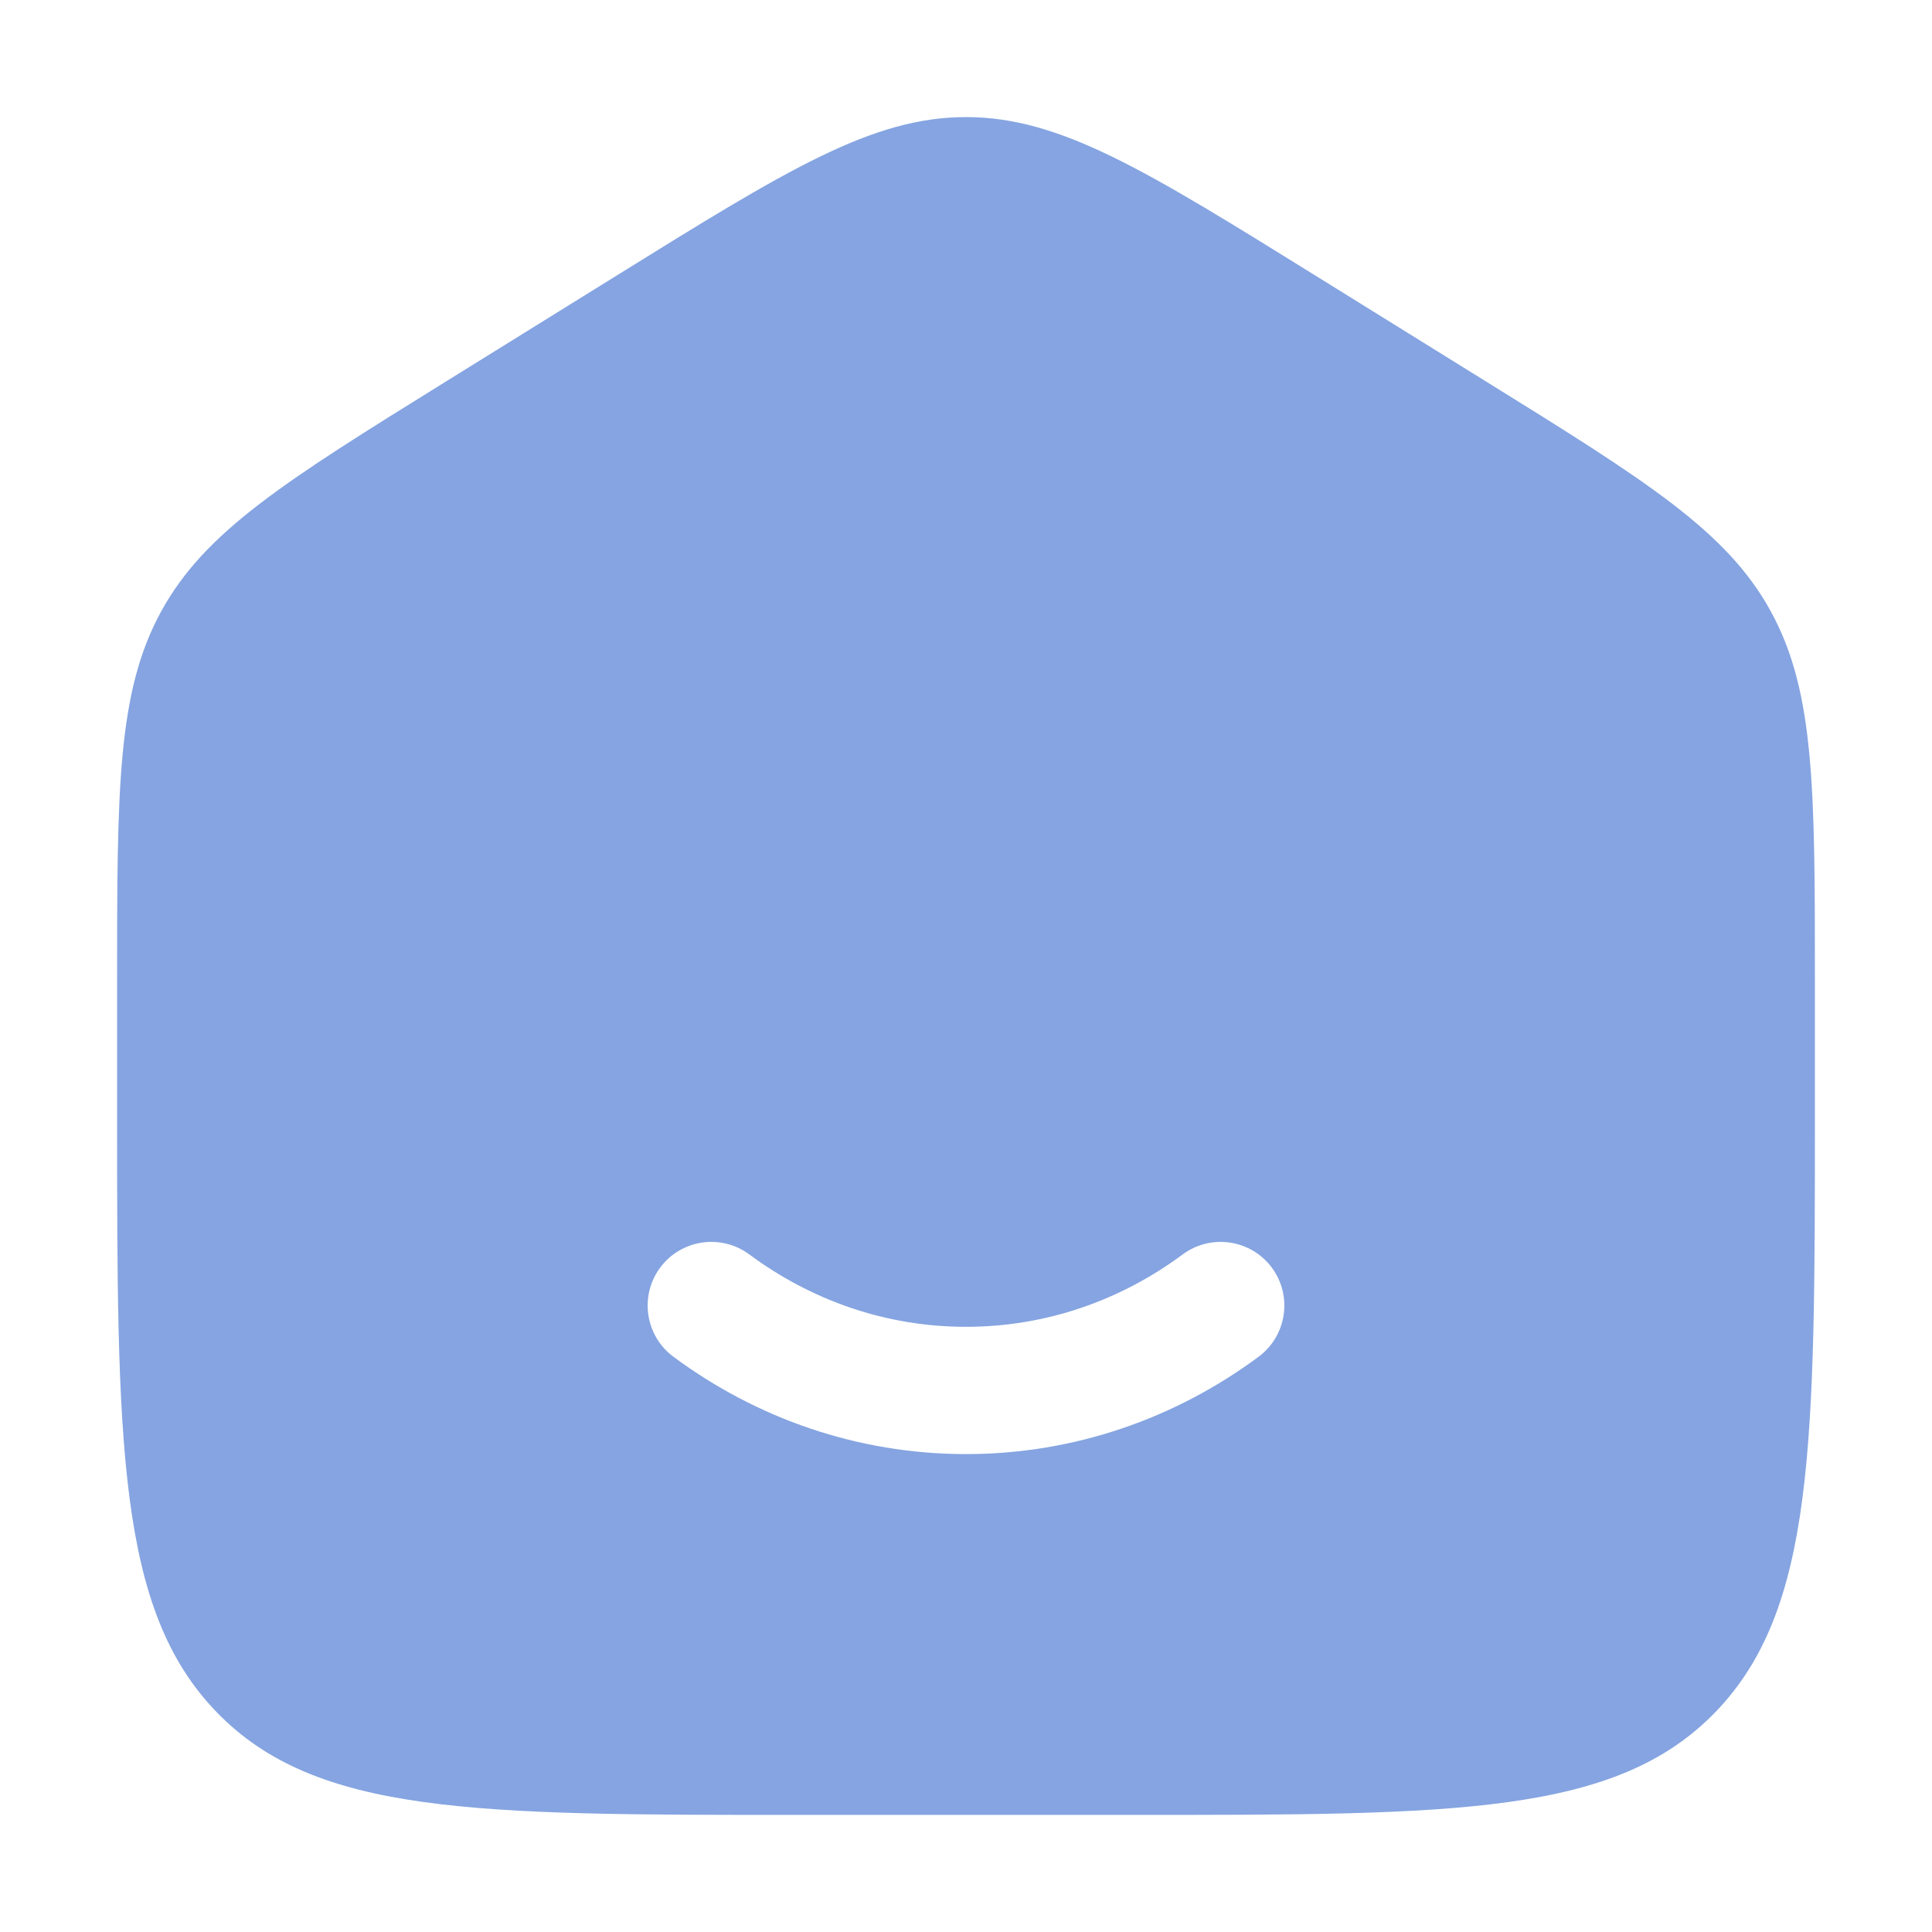
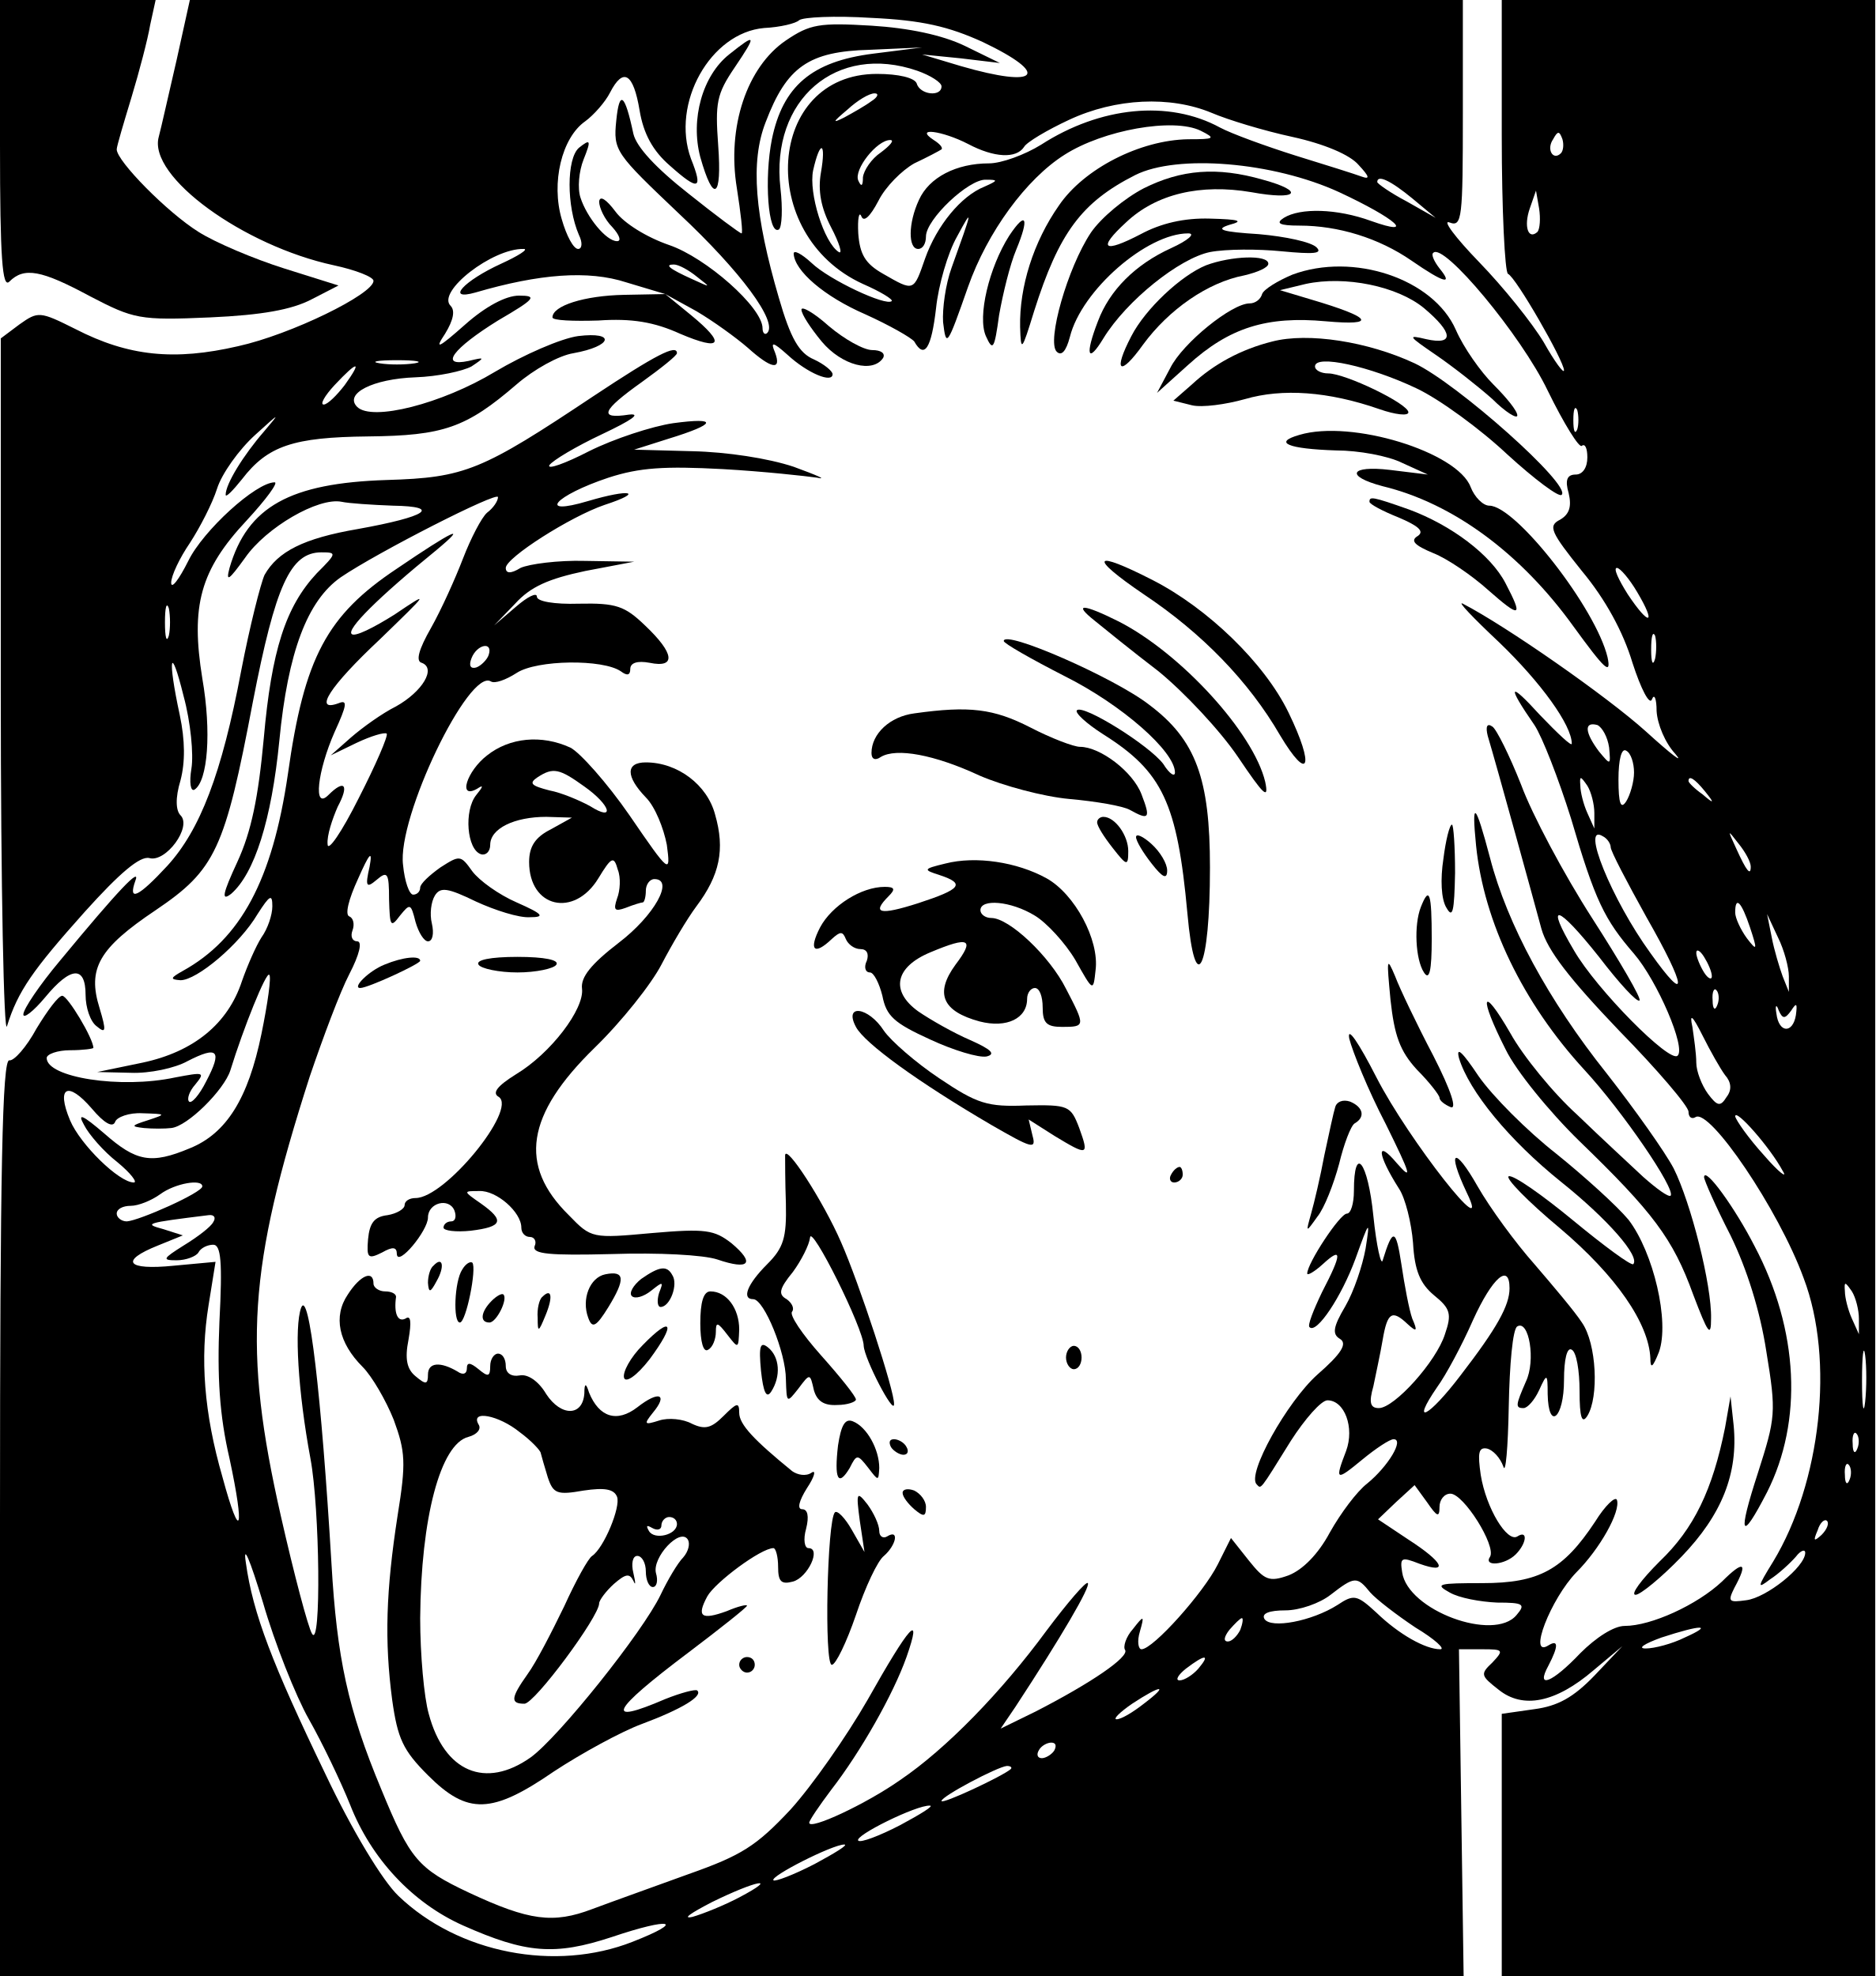
- <svg xmlns="http://www.w3.org/2000/svg" width="33" height="33" viewBox="0 0 33 33" fill="none">
-   <path fill-rule="evenodd" clip-rule="evenodd" d="M2.753 10.443C2 11.818 2 13.477 2 16.796V19.001C2 24.657 2 27.486 3.699 29.243C5.398 31 8.132 31 13.6 31H19.4C24.868 31 27.602 31 29.301 29.243C31 27.486 31 24.657 31 19.001V16.796C31 13.477 31 11.818 30.247 10.443C29.494 9.068 28.119 8.214 25.368 6.507L22.468 4.707C19.56 2.902 18.107 2 16.5 2C14.893 2 13.44 2.902 10.532 4.707L7.632 6.507C4.881 8.214 3.506 9.068 2.753 10.443ZM12.798 21.426C12.315 21.069 11.634 21.17 11.276 21.652C10.919 22.135 11.02 22.816 11.502 23.174C12.912 24.219 14.637 24.837 16.5 24.837C18.363 24.837 20.088 24.219 21.498 23.174C21.98 22.816 22.081 22.135 21.724 21.652C21.366 21.17 20.685 21.069 20.202 21.426C19.146 22.209 17.872 22.663 16.5 22.663C15.128 22.663 13.854 22.209 12.798 21.426Z" fill="#85A4E1" />
+ <svg xmlns="http://www.w3.org/2000/svg" version="1.0" width="241pt" height="254pt" viewBox="0 0 241 254" preserveAspectRatio="xMidYMid meet">
+   <g transform="translate(0,254) scale(0.1,-0.1)" fill="#000000" stroke="none">
+     <path d="M0 2353 c0 -145 3 -184 12 -175 19 19 41 15 104 -19 56 -29 63 -31 154 -27 67 3 105 10 130 23 l35 18 -70 22 c-38 12 -88 33 -110 47 -40 25 -105 91 -105 106 0 4 9 34 19 67 10 33 21 75 24 93 l7 32 -100 0 -100 0 0 -187z" />
+     <path d="M227 2463 c-10 -43 -20 -88 -23 -99 -14 -51 109 -140 225 -165 28 -6 51 -15 51 -20 0 -17 -106 -69 -174 -84 -82 -19 -141 -13 -209 22 -46 23 -48 23 -72 6 l-24 -18 0 -455 c0 -250 4 -443 8 -429 14 45 33 72 100 147 45 50 71 72 83 69 21 -6 55 40 40 55 -6 6 -7 22 0 45 6 23 6 51 -1 84 -16 74 -12 93 5 24 9 -33 13 -75 10 -93 -3 -18 -1 -30 4 -27 17 11 22 74 10 143 -15 93 -3 139 57 203 25 27 41 49 36 49 -24 0 -92 -62 -111 -101 -12 -24 -22 -37 -22 -28 0 9 11 32 24 51 13 20 29 51 35 70 6 19 28 50 49 69 32 29 33 30 11 4 -26 -30 -49 -67 -49 -81 0 -4 9 5 21 20 33 43 66 54 162 55 97 1 126 11 191 67 22 19 54 37 73 40 50 9 55 28 6 22 -22 -3 -70 -24 -107 -46 -68 -41 -158 -64 -177 -45 -17 17 20 36 75 38 29 1 61 8 72 14 18 12 17 12 -4 7 -38 -8 -20 16 38 52 48 28 51 32 27 32 -17 0 -43 -14 -69 -37 -35 -31 -40 -33 -26 -12 11 18 13 30 7 36 -18 18 54 74 94 73 7 0 -7 -9 -29 -19 -48 -22 -72 -48 -33 -37 82 24 145 29 194 13 l50 -15 -53 -1 c-51 -1 -92 -14 -92 -29 0 -4 27 -5 59 -4 43 3 72 -2 105 -17 54 -23 59 -13 14 24 l-33 27 40 -22 c22 -13 51 -34 66 -47 30 -27 44 -30 35 -6 -6 14 -3 14 16 -3 26 -24 58 -37 58 -25 0 4 -11 13 -24 19 -19 8 -30 27 -45 79 -31 106 -37 175 -17 226 27 71 55 91 134 93 l67 3 -63 -8 c-79 -10 -116 -42 -130 -110 -10 -50 -5 -124 9 -116 4 3 5 27 2 53 -13 114 72 187 176 151 17 -6 31 -15 31 -20 0 -14 -28 -11 -32 4 -3 7 -23 12 -51 12 -142 0 -156 -207 -18 -270 23 -10 39 -20 37 -22 -7 -7 -80 27 -103 49 -13 12 -23 17 -23 12 1 -22 39 -55 92 -78 31 -14 59 -30 63 -35 13 -23 22 -9 28 43 3 29 15 71 27 92 21 39 20 35 -7 -40 -8 -22 -12 -53 -11 -70 4 -33 5 -32 32 45 25 71 75 139 124 170 50 32 140 48 175 31 20 -10 18 -11 -16 -11 -62 -1 -134 -38 -166 -85 -33 -47 -51 -105 -50 -156 1 -33 2 -32 18 20 32 101 61 140 130 175 54 27 177 17 262 -22 73 -34 100 -58 41 -37 -44 16 -91 17 -112 4 -11 -7 -6 -10 20 -10 50 0 102 -16 144 -45 42 -29 54 -32 36 -10 -7 9 -11 18 -8 20 13 14 113 -106 147 -177 21 -43 41 -75 44 -71 4 3 7 -3 7 -15 0 -13 -6 -22 -15 -22 -11 0 -14 -7 -9 -24 4 -17 1 -27 -11 -34 -16 -8 -12 -16 28 -66 30 -36 53 -78 65 -118 11 -34 22 -55 25 -47 3 8 6 1 6 -15 1 -17 11 -41 24 -55 12 -14 -5 -1 -38 29 -50 45 -179 135 -235 164 -8 4 13 -18 47 -50 53 -51 93 -106 93 -130 0 -4 -18 13 -41 37 -40 44 -43 39 -7 -13 10 -15 31 -69 47 -120 31 -106 43 -130 81 -174 30 -35 67 -121 56 -131 -10 -10 -104 85 -133 135 -38 64 -22 60 32 -8 26 -34 49 -59 52 -56 3 2 -25 50 -61 106 -36 56 -77 133 -91 171 -15 38 -32 72 -37 75 -7 5 -9 0 -6 -12 12 -40 59 -211 69 -248 8 -28 36 -64 100 -131 49 -50 89 -97 89 -104 0 -7 4 -10 9 -7 18 12 107 -119 139 -207 40 -105 22 -263 -39 -364 -21 -34 -21 -36 -4 -23 11 7 26 21 33 29 6 8 12 10 12 5 0 -18 -50 -58 -76 -61 -22 -3 -24 -2 -15 16 18 33 12 36 -16 8 -32 -30 -91 -57 -125 -57 -14 0 -37 -15 -57 -35 -36 -38 -58 -47 -41 -16 13 25 13 34 0 26 -27 -17 3 60 36 94 30 30 57 78 52 93 -2 5 -15 -7 -28 -28 -41 -62 -72 -79 -145 -79 -56 0 -62 -1 -42 -12 12 -7 39 -12 61 -13 34 0 37 -2 25 -16 -29 -35 -140 6 -147 55 -3 19 -1 20 22 11 39 -14 31 2 -14 31 l-39 26 23 22 24 22 16 -22 c13 -19 16 -20 16 -6 0 9 6 17 14 17 17 0 59 -67 51 -81 -9 -13 19 -11 33 3 14 14 16 32 2 23 -13 -8 -40 36 -47 79 -4 28 -3 36 8 34 8 -2 17 -12 21 -23 3 -11 6 24 7 77 1 53 5 100 11 103 15 9 24 -44 11 -71 -13 -30 -14 -34 -3 -34 5 0 14 10 20 23 10 22 11 22 11 -5 1 -48 21 -31 21 18 0 27 4 43 10 39 6 -3 10 -27 10 -53 0 -34 3 -43 10 -32 15 24 12 93 -7 120 -9 14 -37 47 -61 75 -24 27 -57 72 -73 100 -30 53 -40 47 -14 -8 35 -72 -75 68 -116 148 -23 45 -38 67 -35 50 4 -16 24 -66 47 -110 32 -65 35 -74 14 -50 -27 32 -25 11 3 -33 8 -12 16 -44 18 -70 2 -35 9 -52 27 -67 21 -17 23 -24 14 -50 -11 -35 -65 -95 -85 -95 -11 0 -13 7 -7 28 3 15 9 42 12 60 6 35 12 39 32 20 12 -11 13 -9 6 7 -4 11 -10 43 -14 70 -7 46 -11 47 -24 5 -2 -8 -8 18 -12 57 -7 70 -25 93 -25 32 0 -16 -4 -29 -9 -29 -9 0 -51 -64 -51 -77 0 -3 9 2 20 12 25 23 25 14 -1 -36 -11 -23 -19 -43 -16 -45 9 -9 41 39 59 88 18 50 19 51 13 13 -4 -22 -15 -55 -26 -74 -16 -27 -17 -36 -7 -42 10 -6 2 -19 -29 -46 -39 -35 -91 -128 -78 -141 6 -6 3 -10 44 56 18 28 39 52 47 52 22 0 35 -35 24 -65 -15 -39 -13 -39 21 -11 17 14 35 26 40 26 14 0 -7 -35 -34 -57 -13 -10 -34 -38 -48 -63 -15 -28 -35 -48 -53 -55 -25 -9 -31 -6 -51 19 l-23 29 -17 -34 c-18 -36 -83 -109 -98 -109 -4 0 -6 10 -2 23 6 21 5 21 -9 3 -9 -10 -13 -23 -10 -27 5 -9 -43 -42 -115 -79 l-45 -22 19 28 c59 90 97 155 93 159 -2 3 -26 -25 -53 -61 -58 -79 -129 -152 -188 -192 -44 -31 -117 -65 -117 -55 0 3 13 22 28 42 38 49 80 123 97 171 21 60 4 41 -50 -55 -27 -47 -71 -110 -99 -141 -44 -47 -63 -59 -131 -83 -44 -16 -100 -36 -124 -45 -50 -19 -81 -15 -158 21 -66 31 -76 43 -113 133 -43 103 -57 169 -64 290 -13 218 -29 354 -39 329 -9 -25 -4 -108 12 -194 12 -64 14 -246 2 -225 -5 8 -23 76 -40 151 -49 216 -42 319 37 565 17 50 39 109 51 132 13 25 17 42 10 42 -6 0 -9 6 -6 14 3 8 1 16 -4 18 -6 2 -1 22 11 48 15 34 19 38 15 16 -6 -26 -4 -28 9 -17 14 12 16 9 16 -25 1 -35 2 -37 14 -21 13 16 14 16 20 -8 4 -14 11 -25 16 -25 6 0 8 10 5 23 -3 12 -1 28 4 36 7 11 16 10 53 -8 24 -11 55 -21 69 -20 20 0 17 4 -17 19 -23 10 -48 28 -57 40 -15 21 -16 21 -41 5 -14 -10 -26 -21 -26 -26 0 -5 -4 -9 -9 -9 -5 0 -11 17 -13 38 -8 61 85 254 113 236 5 -3 19 2 33 11 26 17 111 18 134 2 8 -6 12 -5 12 3 0 8 9 11 25 8 34 -7 32 12 -6 48 -26 25 -37 29 -85 28 -32 -1 -54 3 -54 9 0 6 -12 0 -27 -13 l-28 -24 27 28 c20 22 43 32 90 42 l63 12 -63 1 c-35 1 -72 -4 -83 -9 -13 -8 -19 -7 -19 0 0 13 83 66 127 81 52 17 33 21 -21 5 -67 -20 -43 7 26 30 40 13 72 15 147 11 53 -3 107 -9 121 -11 14 -3 0 3 -30 14 -33 11 -86 19 -130 20 l-75 2 44 14 c62 19 65 28 6 20 -27 -4 -76 -20 -108 -36 -31 -16 -54 -24 -51 -18 4 6 34 24 68 40 38 18 51 27 34 25 -39 -6 -35 5 17 42 25 18 45 34 45 37 0 12 -27 -2 -107 -55 -144 -96 -165 -105 -266 -108 -124 -4 -179 -34 -202 -113 -5 -19 -1 -16 20 13 27 39 94 78 124 72 9 -2 39 -4 66 -5 63 -1 44 -14 -45 -30 -70 -12 -103 -29 -120 -59 -5 -11 -19 -66 -30 -123 -25 -133 -53 -205 -95 -251 -37 -40 -51 -47 -41 -19 7 18 -21 -11 -97 -103 -26 -31 -47 -62 -47 -69 0 -6 13 4 28 22 33 40 52 41 52 3 0 -16 6 -34 14 -40 12 -10 13 -7 4 23 -16 51 -1 77 72 126 77 52 89 78 125 268 29 149 48 192 88 192 20 0 20 -1 -6 -27 -40 -43 -58 -99 -68 -212 -7 -76 -16 -120 -34 -159 -19 -41 -21 -51 -8 -41 30 26 52 95 62 197 11 114 36 180 79 210 47 32 202 111 202 103 0 -5 -6 -14 -14 -20 -7 -6 -21 -33 -31 -59 -10 -26 -28 -66 -41 -89 -16 -28 -20 -43 -12 -45 19 -7 1 -37 -33 -56 -18 -9 -43 -27 -58 -40 l-26 -23 33 16 c19 9 36 14 39 12 2 -3 -14 -40 -36 -83 -22 -44 -40 -70 -40 -59 -1 11 6 32 13 48 15 28 9 36 -12 15 -20 -20 -14 31 8 81 16 35 17 42 5 37 -33 -12 -11 22 53 82 64 62 65 63 19 32 -27 -17 -51 -29 -55 -25 -7 6 34 47 109 108 42 35 21 25 -51 -24 -90 -60 -119 -114 -140 -264 -20 -137 -61 -212 -135 -253 -16 -9 -17 -11 -3 -12 21 0 76 46 99 85 16 25 19 26 19 10 0 -11 -6 -29 -14 -40 -7 -11 -18 -36 -25 -56 -18 -55 -62 -91 -128 -105 l-58 -12 43 -1 c24 -1 57 6 73 15 39 20 45 14 24 -26 -9 -18 -19 -29 -22 -26 -3 3 0 13 8 22 13 16 11 16 -26 9 -70 -15 -165 0 -165 25 0 5 14 10 30 10 17 0 30 2 30 3 0 12 -33 67 -40 67 -5 0 -19 -19 -33 -42 -13 -24 -29 -42 -35 -41 -9 2 -12 -140 -12 -587 l0 -590 940 0 941 0 -3 210 -3 210 30 0 c27 0 28 -1 13 -17 -16 -15 -15 -17 8 -35 31 -25 73 -17 122 25 l37 31 -36 -38 c-27 -28 -47 -39 -77 -43 l-42 -6 0 -168 0 -169 240 0 240 0 0 1270 0 1270 -240 0 -240 0 0 -174 c0 -96 4 -176 8 -178 10 -4 72 -112 72 -124 0 -5 -12 11 -26 36 -15 25 -52 71 -83 103 -31 32 -48 55 -38 51 16 -6 17 5 17 140 l0 146 -818 0 -818 0 -17 -77z m1036 23 c88 -42 72 -60 -28 -31 l-50 15 50 -5 50 -6 -45 22 c-29 14 -72 23 -120 26 -67 4 -79 2 -110 -19 -50 -34 -76 -111 -63 -190 5 -32 8 -58 6 -58 -2 0 -33 23 -68 51 -42 33 -67 60 -71 77 -11 52 -18 57 -22 17 -4 -39 -1 -42 81 -120 79 -74 127 -139 113 -153 -3 -3 -6 0 -6 6 0 27 -73 91 -120 107 -29 10 -58 28 -69 43 -12 16 -20 21 -21 13 0 -8 7 -23 17 -33 9 -10 12 -18 6 -18 -14 0 -39 31 -47 56 -4 12 -2 34 4 49 10 25 9 27 -6 15 -16 -14 -16 -75 0 -112 5 -10 4 -18 -1 -18 -6 0 -15 17 -21 38 -14 47 0 105 30 126 11 8 26 25 32 37 17 33 30 25 38 -23 5 -30 17 -52 39 -71 37 -33 43 -31 27 9 -26 71 25 162 94 168 21 1 41 6 45 10 5 4 46 6 93 3 65 -3 99 -11 143 -31z m-143 -76 c-8 -6 -24 -15 -35 -21 -16 -8 -15 -6 4 10 13 12 28 21 35 21 6 0 4 -5 -4 -10z m437 -15 c21 -9 67 -23 104 -31 41 -9 74 -23 85 -36 14 -15 15 -19 4 -15 -8 3 -46 15 -85 27 -38 12 -82 28 -97 36 -66 36 -154 27 -230 -22 -21 -13 -51 -24 -67 -24 -42 0 -77 -18 -90 -47 -14 -30 -14 -63 -1 -63 6 0 10 7 10 16 0 22 55 74 77 73 16 0 16 -1 -2 -9 -30 -12 -61 -50 -76 -92 -15 -43 -14 -43 -54 -20 -23 13 -30 25 -32 52 -1 19 1 29 4 22 3 -8 11 -1 22 20 9 18 30 39 46 48 17 8 32 16 35 18 2 2 -2 7 -10 12 -26 17 11 12 44 -5 34 -18 62 -19 72 -4 3 6 30 22 58 35 60 28 130 31 183 9z m449 -52 c-10 -10 -19 5 -10 18 6 11 8 11 12 0 2 -7 1 -15 -2 -18z m-874 1 c-12 -8 -22 -23 -23 -32 0 -11 -2 -13 -6 -4 -6 14 24 52 41 52 6 0 0 -7 -12 -16z m-77 -26 c-4 -23 0 -45 13 -70 11 -21 15 -35 10 -32 -19 12 -39 76 -33 105 9 40 17 37 10 -3z m760 -33 l30 -25 -37 21 c-21 11 -38 23 -38 25 0 10 17 2 45 -21z m161 -43 c-12 -11 -18 7 -10 30 l8 23 4 -23 c2 -13 1 -26 -2 -30z m-1080 -58 c18 -14 18 -14 -6 -3 -31 14 -36 19 -24 19 6 0 19 -7 30 -16z m-363 -111 c-13 -2 -33 -2 -45 0 -13 2 -3 4 22 4 25 0 35 -2 23 -4z m-90 -28 c-10 -13 -22 -25 -27 -25 -5 0 1 11 14 25 30 32 36 32 13 0z m1584 -57 c-3 -7 -5 -2 -5 12 0 14 2 19 5 13 2 -7 2 -19 0 -25z m77 -209 c25 -42 16 -45 -12 -3 -12 19 -19 34 -14 34 4 0 16 -14 26 -31z m-1887 -56 c-3 -10 -5 -2 -5 17 0 19 2 27 5 18 2 -10 2 -26 0 -35z m1910 -30 c-3 -10 -5 -4 -5 12 0 17 2 24 5 18 2 -7 2 -21 0 -30z m-1499 5 c-2 -6 -10 -14 -16 -16 -7 -2 -10 2 -6 12 7 18 28 22 22 4z m1440 -119 c2 -23 2 -23 -13 -5 -18 24 -20 39 -2 34 6 -3 13 -15 15 -29z m32 -32 c0 -12 -5 -29 -10 -37 -7 -11 -10 -3 -10 28 0 26 4 41 10 37 6 -3 10 -16 10 -28z m-51 -52 l0 -20 -9 20 c-5 11 -9 27 -9 35 -1 13 0 13 9 0 5 -8 9 -24 9 -35z m142 28 c13 -16 12 -17 -3 -4 -10 7 -18 15 -18 17 0 8 8 3 21 -13z m-121 -72 c0 -5 21 -45 46 -90 52 -91 54 -115 5 -46 -50 69 -90 168 -61 150 6 -3 10 -10 10 -14z m180 -25 c0 -12 -5 -7 -19 24 -11 24 -11 24 3 6 9 -11 16 -24 16 -30z m-1 -78 c10 -30 9 -31 -4 -14 -8 11 -15 26 -15 33 0 22 8 14 19 -19z m50 -63 l0 -20 -8 20 c-4 11 -11 34 -14 50 l-6 30 14 -30 c8 -16 14 -39 14 -50z m-99 0 c0 -5 -5 -3 -10 5 -5 8 -10 20 -10 25 0 6 5 3 10 -5 5 -8 10 -19 10 -25z m-1864 -74 c-17 -83 -45 -128 -92 -147 -50 -21 -69 -17 -110 19 -28 24 -35 27 -26 11 6 -12 25 -34 43 -48 17 -14 26 -26 21 -26 -19 0 -69 49 -82 80 -18 43 -3 51 28 15 16 -19 27 -25 30 -17 2 6 18 12 35 11 31 -1 31 -1 7 -9 -22 -7 -22 -8 -5 -10 11 -1 27 -1 35 0 21 2 68 49 76 74 17 55 46 127 50 123 3 -2 -2 -37 -10 -76z m1871 37 c-3 -8 -6 -5 -6 6 -1 11 2 17 5 13 3 -3 4 -12 1 -19z m95 -7 c7 11 8 9 6 -6 -4 -24 -22 -23 -25 2 -2 11 0 13 3 4 5 -11 8 -11 16 0z m-85 -83 c8 -9 9 -19 2 -28 -8 -13 -12 -12 -24 4 -8 11 -15 29 -15 40 0 12 -3 32 -5 46 -4 18 0 15 13 -11 10 -20 23 -43 29 -51z m74 -123 c7 -11 -5 -2 -24 20 -20 22 -36 45 -37 50 0 11 45 -40 61 -70z m-2031 -20 c0 -8 -81 -44 -97 -45 -7 0 -13 5 -13 10 0 6 8 10 18 10 10 0 27 7 38 15 19 14 54 20 54 10z m14 -46 c-3 -6 -20 -19 -38 -30 -27 -17 -28 -19 -9 -19 12 0 25 5 28 10 3 6 12 10 19 10 10 0 12 -22 8 -99 -3 -71 0 -120 13 -176 20 -93 14 -109 -9 -24 -24 83 -29 153 -18 221 l9 56 -54 -5 c-60 -6 -70 6 -20 26 l32 13 -25 8 c-26 7 -23 8 58 18 7 1 10 -3 6 -9z m1666 -85 c0 -22 -16 -51 -63 -112 -41 -54 -65 -66 -30 -15 11 15 32 54 46 86 25 55 47 74 47 41z m449 -39 l0 -20 -9 20 c-5 11 -9 27 -9 35 -1 13 0 13 9 0 5 -8 9 -24 9 -35z m8 -107 c-2 -18 -4 -6 -4 27 0 33 2 48 4 33 2 -15 2 -42 0 -60z m-10 -60 c-3 -8 -6 -5 -6 6 -1 11 2 17 5 13 3 -3 4 -12 1 -19z m-10 -40 c-3 -8 -6 -5 -6 6 -1 11 2 17 5 13 3 -3 4 -12 1 -19z m-36 -71 c-10 -9 -11 -8 -5 6 3 10 9 15 12 12 3 -3 0 -11 -7 -18z m-1944 -237 c17 -30 41 -80 53 -110 27 -69 80 -126 145 -155 81 -36 118 -39 191 -15 77 26 96 21 27 -6 -99 -39 -224 -15 -301 59 -20 19 -59 83 -94 157 -68 141 -93 206 -102 271 -4 26 5 5 22 -51 15 -52 42 -120 59 -150z m1364 163 c8 -9 34 -29 58 -45 25 -15 39 -28 32 -28 -19 0 -53 19 -82 47 -25 23 -29 24 -50 10 -33 -21 -86 -31 -94 -18 -4 7 6 11 27 11 18 0 44 9 58 20 31 24 34 24 51 3z m-167 -48 c-4 -8 -11 -15 -16 -15 -6 0 -5 6 2 15 7 8 14 15 16 15 2 0 1 -7 -2 -15z m571 -10 c-16 -8 -39 -14 -50 -14 -11 0 -2 6 20 14 52 17 68 17 30 0z m-625 -40 c-7 -8 -18 -15 -24 -15 -6 0 -2 7 8 15 25 19 32 19 16 0z m-70 -45 c-14 -11 -29 -20 -35 -20 -5 0 4 9 20 20 38 25 48 25 15 0z m-115 -60 c-3 -5 -11 -10 -16 -10 -6 0 -7 5 -4 10 3 6 11 10 16 10 6 0 7 -4 4 -10z m-56 -24 c-10 -9 -89 -46 -89 -41 0 6 72 44 84 45 5 0 7 -2 5 -4z m-142 -72 c-27 -14 -51 -23 -54 -20 -6 6 75 46 92 45 6 0 -12 -11 -38 -25z m-110 -50 c-27 -14 -51 -23 -53 -21 -5 5 76 46 91 46 6 0 -12 -11 -38 -25z m-97 -43 c-19 -10 -46 -21 -60 -25 -14 -3 -2 5 25 19 57 28 88 34 35 6z" />
+     <path d="M937 2470 c-34 -27 -50 -83 -37 -132 17 -60 28 -53 23 15 -4 55 -2 66 21 100 29 43 28 45 -7 17z" />
+     <path d="M1470 2298 c-25 -13 -55 -38 -68 -57 -30 -45 -57 -140 -44 -153 6 -6 12 0 17 19 15 60 99 133 152 133 10 0 0 -9 -22 -19 -46 -21 -79 -54 -94 -94 -17 -44 -13 -55 7 -22 30 49 98 103 137 111 21 4 62 4 92 1 42 -4 53 -3 45 5 -7 7 -40 14 -74 17 -48 3 -57 6 -38 12 19 5 13 7 -25 8 -33 1 -63 -6 -89 -20 -48 -25 -56 -19 -19 15 39 37 96 50 161 39 60 -11 70 1 15 16 -59 17 -105 13 -153 -11z" />
+     <path d="M1297 2237 c-26 -41 -41 -104 -30 -129 9 -20 11 -17 17 27 5 28 14 65 22 84 17 41 13 51 -9 18z" />
+     <path d="M1550 2199 c-32 -13 -78 -56 -96 -91 -24 -46 -15 -53 15 -11 33 45 83 80 130 89 17 4 31 10 31 15 0 12 -48 10 -80 -2z" />
+     <path d="M1661 2187 c-19 -8 -37 -19 -39 -25 -2 -7 -9 -12 -16 -12 -23 0 -86 -51 -102 -83 l-17 -32 40 36 c53 48 101 63 177 56 67 -6 59 5 -19 28 l-40 12 33 8 c51 11 118 -3 152 -31 38 -32 39 -48 3 -40 -25 6 -23 4 12 -20 22 -15 55 -41 73 -57 17 -17 32 -26 32 -21 0 6 -14 23 -31 40 -16 16 -38 47 -48 70 -29 66 -132 100 -210 71z" />
+     <path d="M1030 2142 c0 -6 12 -24 26 -41 26 -31 66 -41 79 -21 3 6 -3 10 -14 10 -11 0 -36 14 -56 31 -19 17 -35 26 -35 21z" />
+     <path d="M1635 2101 c-40 -10 -75 -29 -103 -55 l-24 -21 24 -6 c13 -3 43 1 68 8 48 14 107 10 173 -13 20 -7 37 -9 37 -4 0 11 -81 50 -103 50 -9 0 -17 4 -17 9 0 16 71 0 130 -28 30 -14 83 -53 117 -85 35 -32 67 -56 70 -52 13 12 -134 143 -189 169 -60 28 -137 40 -183 28z" />
+     <path d="M1670 1981 c-35 -10 -14 -18 47 -20 29 0 67 -7 85 -16 l33 -15 -49 6 c-51 6 -58 -8 -9 -21 91 -22 178 -87 245 -180 40 -55 49 -64 44 -40 -15 63 -118 195 -152 195 -8 0 -19 11 -24 24 -17 45 -153 87 -220 67z" />
+     <path d="M1760 1895 c0 -3 17 -12 37 -20 26 -11 34 -18 25 -24 -10 -6 -4 -12 20 -22 18 -7 50 -29 70 -47 42 -37 46 -36 23 8 -19 37 -70 75 -124 95 -48 17 -51 17 -51 10z" />
+     <path d="M1470 1776 c75 -50 135 -112 175 -181 37 -62 45 -41 11 29 -31 64 -104 134 -174 170 -78 40 -84 31 -12 -18z" />
+     <path d="M1407 1742 c11 -9 48 -39 82 -65 33 -27 79 -76 102 -110 33 -49 40 -56 35 -32 -15 63 -108 165 -188 206 -46 23 -60 24 -31 1z" />
+     <path d="M1290 1716 c0 -3 35 -23 78 -45 74 -37 142 -97 142 -124 0 -6 -7 -2 -15 11 -18 24 -103 77 -111 69 -3 -3 12 -17 34 -31 76 -48 95 -88 108 -230 10 -112 29 -73 29 59 0 114 -18 164 -78 209 -45 35 -187 97 -187 82z" />
+     <path d="M1175 1623 c-31 -4 -55 -26 -55 -51 0 -8 5 -10 12 -5 20 12 69 3 127 -24 30 -13 82 -27 115 -30 34 -3 69 -9 78 -14 25 -14 27 -11 15 20 -11 29 -53 61 -79 61 -8 0 -37 11 -64 25 -47 24 -78 28 -149 18z" />
+     <path d="M626 1569 c-26 -20 -38 -57 -13 -43 9 6 8 3 -1 -8 -16 -20 -12 -70 6 -76 6 -2 12 3 12 12 0 21 31 36 72 36 l33 -1 -27 -15 c-20 -10 -28 -22 -28 -42 0 -59 58 -72 89 -21 17 28 20 29 25 11 4 -10 3 -27 -1 -37 -5 -15 -3 -17 11 -12 10 4 20 7 22 7 2 0 4 7 4 15 0 8 5 15 11 15 26 0 0 -47 -46 -82 -35 -27 -49 -44 -47 -59 3 -26 -40 -83 -85 -110 -24 -15 -31 -24 -22 -29 24 -16 -69 -130 -107 -130 -8 0 -14 -4 -14 -9 0 -5 -10 -11 -22 -13 -17 -2 -23 -10 -25 -31 -2 -24 0 -26 18 -17 14 8 19 7 19 -2 1 -17 40 30 40 47 0 19 27 26 34 9 3 -8 1 -14 -4 -14 -6 0 -10 -4 -10 -8 0 -4 16 -6 35 -4 41 5 44 13 13 35 -23 16 -23 16 -2 16 22 1 54 -27 54 -47 0 -7 5 -12 11 -12 6 0 9 -6 6 -12 -3 -10 19 -12 99 -10 60 2 118 -1 136 -7 41 -14 49 -5 18 21 -22 17 -33 19 -102 13 -77 -7 -78 -7 -107 23 -65 64 -55 129 33 215 35 34 73 82 86 107 13 25 33 59 45 75 30 40 37 73 24 118 -10 38 -48 67 -89 67 -26 0 -26 -18 0 -45 12 -12 23 -40 27 -61 5 -38 4 -38 -48 38 -29 42 -64 81 -76 87 -37 17 -78 13 -107 -10z m125 -40 c34 -24 40 -46 7 -25 -13 7 -36 17 -52 20 -23 6 -27 9 -15 17 20 13 28 11 60 -12z" />
+     <path d="M1897 1453 c10 -98 60 -202 139 -288 49 -53 118 -154 111 -162 -3 -2 -18 9 -35 24 -16 15 -55 51 -85 80 -31 28 -70 76 -86 105 -37 64 -41 48 -6 -21 13 -27 56 -80 95 -118 94 -91 120 -125 146 -197 19 -50 23 -56 23 -31 1 43 -26 149 -48 193 -11 21 -50 76 -86 122 -75 94 -128 192 -150 277 -19 72 -24 76 -18 16z" />
+     <path d="M1410 1483 c0 -5 9 -19 20 -33 18 -23 20 -24 20 -4 0 20 -17 44 -32 44 -4 0 -8 -3 -8 -7z" />
+     <path d="M1855 1436 c-4 -26 -3 -52 4 -63 8 -14 10 -5 11 45 0 34 -2 62 -4 62 -3 0 -8 -20 -11 -44z" />
+     <path d="M1460 1464 c0 -5 9 -20 20 -34 14 -18 20 -21 20 -9 0 9 -9 24 -20 34 -11 10 -20 14 -20 9z" />
+     <path d="M1215 1430 c-29 -7 -29 -8 -7 -15 33 -11 27 -18 -28 -36 -50 -16 -60 -13 -38 9 9 9 8 12 -5 12 -30 0 -68 -24 -83 -52 -15 -29 -8 -37 15 -15 11 10 14 10 18 0 3 -7 11 -13 19 -13 8 0 11 -6 8 -15 -4 -8 -2 -15 4 -15 5 0 12 -14 16 -30 5 -26 15 -35 61 -56 30 -14 63 -24 73 -22 12 3 6 9 -21 21 -21 9 -51 26 -67 37 -36 26 -30 57 16 76 50 21 57 17 32 -16 -27 -37 -17 -60 31 -73 35 -9 61 4 61 29 0 8 5 14 10 14 6 0 10 -11 10 -25 0 -20 5 -25 25 -25 30 0 30 1 5 49 -21 42 -73 91 -96 91 -8 0 -14 5 -14 10 0 15 39 12 70 -7 15 -9 39 -35 52 -57 23 -41 23 -41 26 -13 5 39 -27 98 -63 118 -38 21 -91 29 -130 19z" />
+     <path d="M1826 1374 c-9 -23 -7 -67 4 -84 7 -11 10 2 10 43 0 59 -3 69 -14 41z" />
+     <path d="M494 1300 c-20 -8 -42 -30 -31 -30 10 0 77 31 77 35 0 7 -22 5 -46 -5z" />
+     <path d="M615 1300 c3 -5 26 -10 50 -10 24 0 47 5 50 10 4 6 -15 10 -50 10 -35 0 -54 -4 -50 -10z" />
+     <path d="M1787 1255 c5 -46 12 -66 34 -90 16 -16 29 -33 29 -36 0 -4 7 -9 14 -12 9 -4 1 21 -22 66 -21 40 -43 86 -49 102 -11 26 -11 23 -6 -30z" />
+     <path d="M1100 1220 c11 -21 80 -71 174 -126 52 -30 58 -32 53 -14 l-5 21 33 -21 c43 -26 45 -26 32 10 -11 29 -14 30 -68 29 -50 -2 -63 2 -112 35 -30 20 -62 48 -71 61 -20 31 -52 35 -36 5z" />
+     <path d="M1875 1180 c13 -43 65 -106 131 -159 60 -48 102 -96 93 -106 -3 -2 -37 23 -77 56 -40 33 -77 59 -83 57 -5 -2 24 -32 66 -67 72 -61 114 -122 116 -167 0 -14 3 -12 11 8 14 39 -7 128 -39 170 -15 18 -57 56 -93 85 -37 29 -82 74 -100 100 -20 30 -29 39 -25 23z" />
+     <path d="M1716 1117 c-2 -6 -8 -34 -14 -62 -5 -27 -13 -61 -17 -75 -7 -25 -7 -25 8 -4 9 11 21 42 28 68 6 25 15 49 20 52 14 8 11 21 -6 28 -9 3 -17 0 -19 -7z" />
+     <path d="M1009 1055 c0 -6 0 -34 1 -62 1 -44 -3 -57 -24 -78 -26 -26 -33 -45 -18 -45 14 0 42 -69 42 -103 1 -31 1 -31 16 -12 15 20 15 20 20 -2 4 -14 13 -20 30 -19 13 0 24 4 24 7 0 4 -20 29 -45 57 -24 27 -41 52 -37 56 3 4 0 11 -7 16 -11 6 -10 13 8 35 11 15 21 35 22 44 1 19 69 -117 69 -139 1 -17 39 -90 39 -75 1 16 -45 156 -68 208 -23 53 -71 127 -72 112z" />
+     <path d="M1505 1030 c-3 -5 -1 -10 4 -10 6 0 11 5 11 10 0 6 -2 10 -4 10 -3 0 -8 -4 -11 -10z" />
+     <path d="M2190 1027 c0 -4 15 -38 34 -75 21 -43 38 -97 46 -149 13 -79 12 -85 -11 -157 -26 -80 -22 -90 12 -24 46 91 41 208 -16 316 -25 49 -64 103 -65 89z" />
+     <path d="M557 913 c-4 -3 -7 -13 -7 -22 1 -13 3 -13 11 2 11 19 8 33 -4 20z" />
+     <path d="M594 908 c-10 -15 -12 -68 -3 -68 8 0 22 70 16 77 -3 2 -9 -2 -13 -9z" />
+     <path d="M778 902 c-20 -4 -31 -32 -22 -56 5 -14 10 -12 26 14 22 36 21 47 -4 42z" />
+     <path d="M824 896 c-10 -8 -16 -18 -12 -22 4 -4 15 -1 25 7 15 12 16 12 10 -3 -3 -10 -2 -18 2 -18 12 0 23 29 15 41 -7 13 -17 11 -40 -5z" />
+     <path d="M447 876 c-19 -28 -12 -62 19 -93 12 -12 30 -43 40 -68 15 -41 16 -55 5 -123 -15 -97 -17 -161 -7 -237 7 -50 14 -65 46 -97 51 -51 82 -50 162 5 35 23 86 51 113 61 51 19 79 36 71 43 -2 2 -21 -3 -41 -11 -79 -34 -71 -16 30 60 41 31 75 58 75 60 0 2 -12 -1 -26 -7 -33 -12 -39 -7 -25 19 10 18 69 62 85 62 3 0 6 -11 6 -24 0 -19 4 -23 19 -19 19 5 37 43 20 43 -5 0 -7 11 -3 25 4 16 2 25 -5 25 -7 0 -4 11 6 27 10 15 12 24 6 20 -7 -5 -18 -3 -25 2 -49 40 -68 60 -68 75 0 14 -3 13 -20 -4 -16 -16 -24 -18 -41 -10 -11 6 -30 8 -42 4 -19 -6 -20 -5 -8 10 20 24 8 29 -20 7 -26 -20 -49 -13 -62 19 -4 13 -6 12 -6 -1 -2 -30 -30 -30 -49 -1 -10 17 -24 26 -34 24 -11 -2 -18 3 -18 12 0 9 -4 16 -10 16 -5 0 -10 -7 -10 -16 0 -14 -3 -14 -15 -4 -11 9 -15 9 -15 1 0 -7 -5 -9 -12 -4 -22 13 -38 12 -38 -4 0 -13 -3 -13 -16 -2 -11 9 -14 22 -9 47 4 23 3 32 -4 27 -10 -5 -15 7 -12 28 0 4 -6 7 -14 7 -8 0 -15 5 -15 10 0 18 -17 11 -33 -14z m221 -177 c15 -11 27 -24 27 -27 1 -4 5 -18 9 -31 7 -21 12 -23 46 -17 27 4 39 2 43 -8 5 -13 -17 -66 -32 -76 -5 -3 -21 -32 -36 -65 -16 -33 -36 -72 -47 -87 -22 -31 -22 -38 -4 -38 13 0 96 112 96 129 0 4 9 16 19 25 15 13 20 14 25 4 3 -7 3 -3 0 10 -3 12 -1 22 5 22 6 0 11 -9 11 -20 0 -11 4 -20 9 -20 5 0 7 8 4 18 -5 20 31 59 41 43 3 -5 1 -15 -6 -23 -7 -7 -20 -29 -29 -48 -23 -48 -131 -183 -167 -209 -58 -41 -111 -19 -131 56 -6 21 -11 76 -11 123 1 129 26 224 62 233 11 3 17 10 13 16 -11 19 26 12 53 -10z m202 -118 c0 -14 -29 -21 -36 -9 -4 7 -3 8 4 4 7 -4 12 -2 12 3 0 6 5 11 10 11 6 0 10 -4 10 -9z" />
+     <path d="M632 868 c-14 -14 -16 -28 -3 -28 9 0 24 30 18 36 -2 2 -9 -2 -15 -8z" />
+     <path d="M697 873 c-4 -3 -7 -16 -6 -27 0 -19 1 -19 10 3 10 24 8 36 -4 24z" />
+     <path d="M900 839 c0 -24 4 -38 10 -34 6 3 10 14 10 23 0 13 2 13 15 -4 14 -18 14 -18 15 7 0 27 -16 49 -37 49 -9 0 -13 -14 -13 -41z" />
+     <path d="M826 811 c-16 -16 -26 -35 -24 -42 2 -7 16 2 33 24 34 46 29 57 -9 18z" />
+     <path d="M978 778 c3 -28 7 -36 13 -27 13 20 11 45 -4 57 -10 8 -12 2 -9 -30z" />
+     <path d="M1370 795 c0 -8 5 -15 10 -15 6 0 10 7 10 15 0 8 -4 15 -10 15 -5 0 -10 -7 -10 -15z" />
+     <path d="M2217 705 c-16 -80 -40 -130 -84 -172 -24 -24 -38 -43 -31 -43 6 0 33 22 59 49 52 54 73 107 67 169 l-4 37 -7 -40z" />
+     <path d="M1077 682 c-5 -43 0 -54 15 -29 9 18 10 18 24 0 13 -17 13 -17 14 0 0 24 -16 53 -34 60 -10 4 -15 -5 -19 -31z" />
+     <path d="M1145 680 c3 -5 11 -10 16 -10 6 0 7 5 4 10 -3 6 -11 10 -16 10 -6 0 -7 -4 -4 -10z" />
+     <path d="M1160 621 c0 -5 7 -14 15 -21 12 -10 15 -10 15 3 0 8 -7 17 -15 21 -8 3 -15 2 -15 -3z" />
+     <path d="M1105 585 l6 -40 -16 28 c-9 16 -19 26 -22 23 -10 -10 -14 -196 -4 -196 5 0 19 29 31 64 12 36 28 70 36 76 16 14 20 35 4 25 -5 -3 -10 0 -10 7 0 8 -7 23 -15 34 -14 18 -15 16 -10 -21z" />
+     <path d="M950 400 c0 -5 5 -10 10 -10 6 0 10 5 10 10 0 6 -4 10 -10 10 -5 0 -10 -4 -10 -10z" />
+   </g>
</svg>
